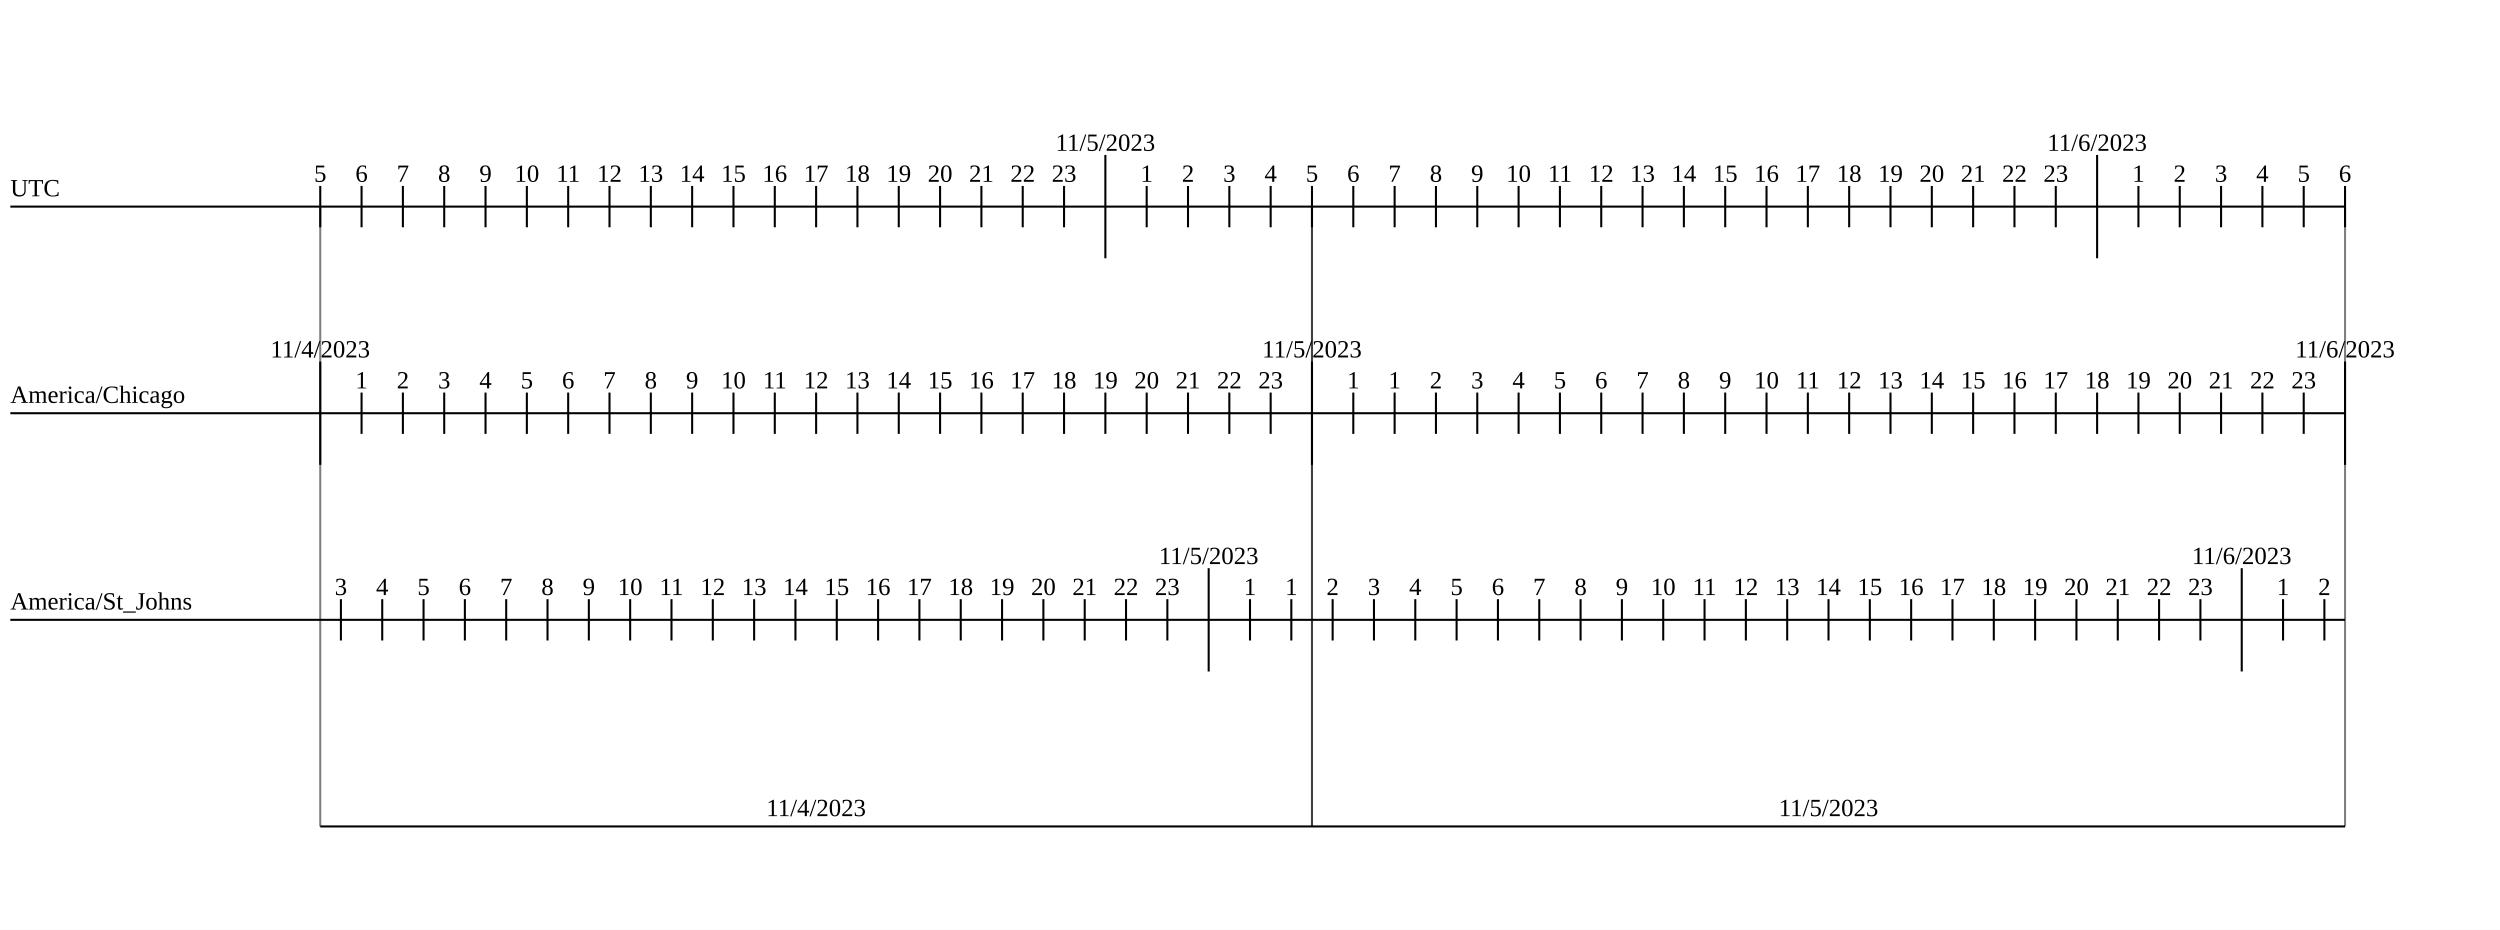
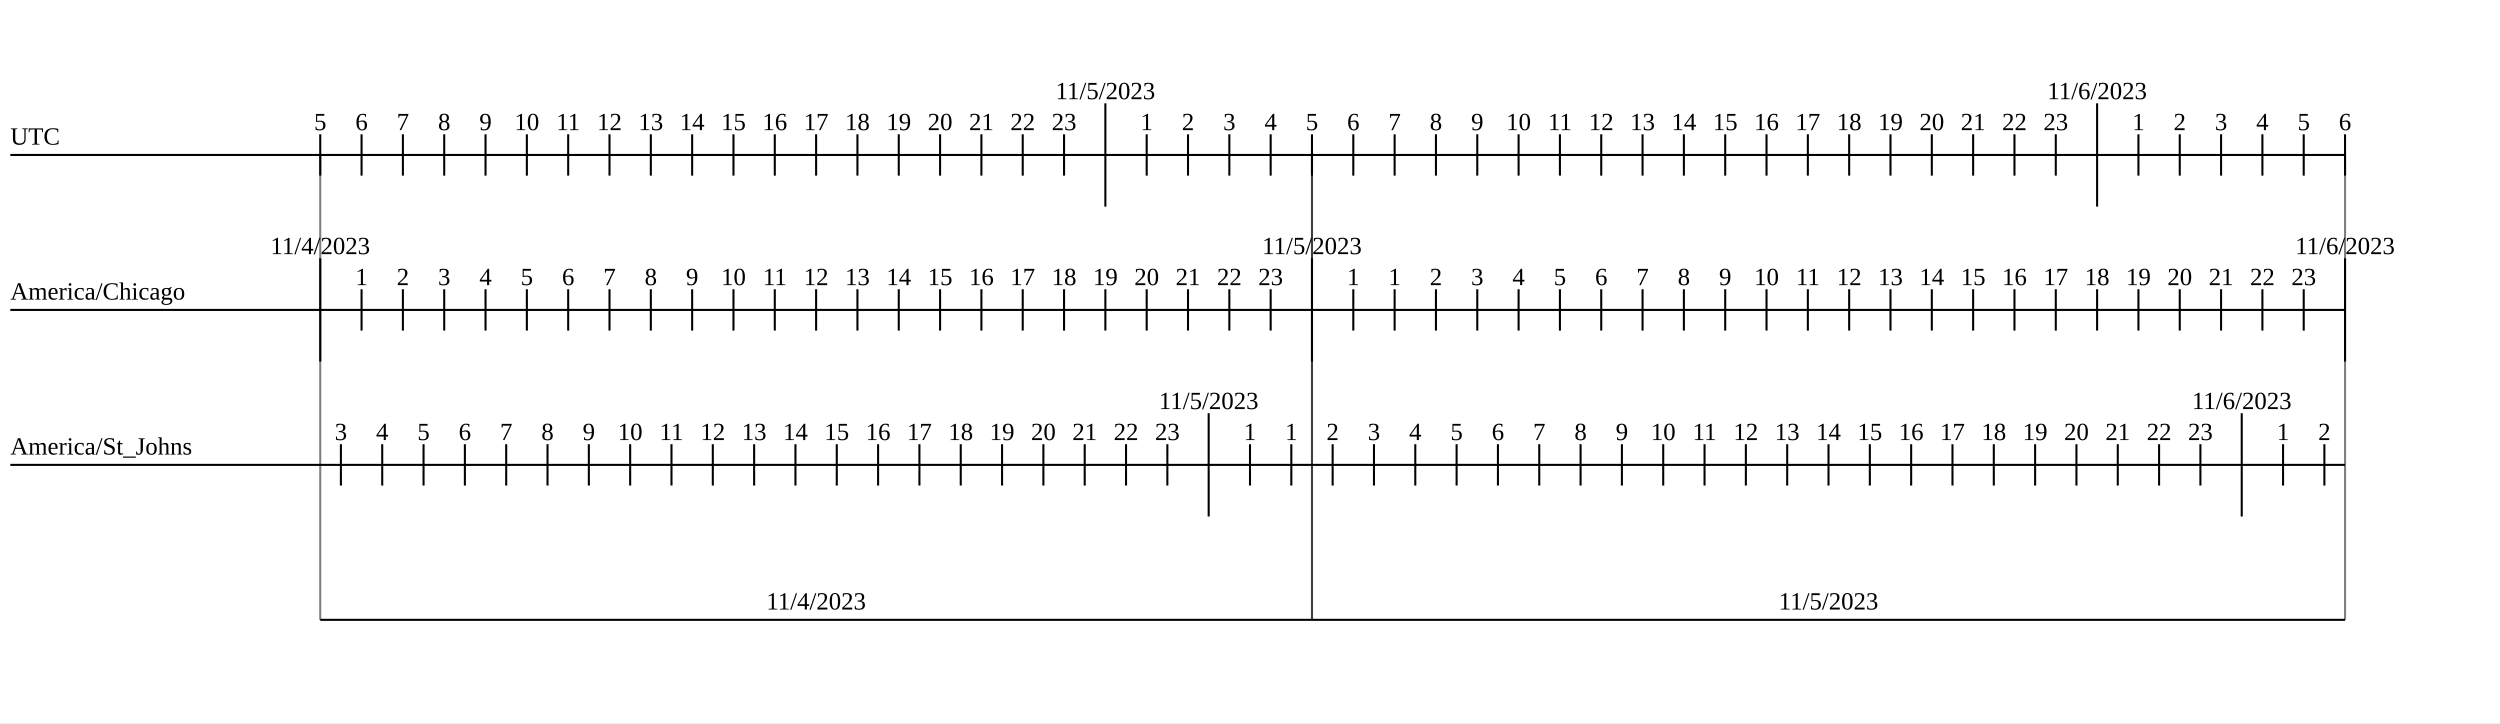
- <svg xmlns="http://www.w3.org/2000/svg" width="1210" height="450" viewBox="0 0 1210 450">
-   <rect x="0" y="0" width="1210" height="450" fill="white" />
-   <text x="5" y="95" fill="#000000">UTC</text>
-   <line x1="5" y1="100" x2="1135" y2="100" stroke="#000000" />
-   <line x1="155" y1="90" x2="155" y2="110" stroke="#000000" />
-   <text x="155" y="88" text-anchor="middle" fill="#000000">5</text>
-   <line x1="175" y1="90" x2="175" y2="110" stroke="#000000" />
-   <text x="175" y="88" text-anchor="middle" fill="#000000">6</text>
-   <line x1="195" y1="90" x2="195" y2="110" stroke="#000000" />
-   <text x="195" y="88" text-anchor="middle" fill="#000000">7</text>
-   <line x1="215" y1="90" x2="215" y2="110" stroke="#000000" />
-   <text x="215" y="88" text-anchor="middle" fill="#000000">8</text>
-   <line x1="235" y1="90" x2="235" y2="110" stroke="#000000" />
-   <text x="235" y="88" text-anchor="middle" fill="#000000">9</text>
-   <line x1="255" y1="90" x2="255" y2="110" stroke="#000000" />
-   <text x="255" y="88" text-anchor="middle" fill="#000000">10</text>
-   <line x1="275" y1="90" x2="275" y2="110" stroke="#000000" />
-   <text x="275" y="88" text-anchor="middle" fill="#000000">11</text>
-   <line x1="295" y1="90" x2="295" y2="110" stroke="#000000" />
-   <text x="295" y="88" text-anchor="middle" fill="#000000">12</text>
-   <line x1="315" y1="90" x2="315" y2="110" stroke="#000000" />
-   <text x="315" y="88" text-anchor="middle" fill="#000000">13</text>
-   <line x1="335" y1="90" x2="335" y2="110" stroke="#000000" />
-   <text x="335" y="88" text-anchor="middle" fill="#000000">14</text>
-   <line x1="355" y1="90" x2="355" y2="110" stroke="#000000" />
-   <text x="355" y="88" text-anchor="middle" fill="#000000">15</text>
-   <line x1="375" y1="90" x2="375" y2="110" stroke="#000000" />
-   <text x="375" y="88" text-anchor="middle" fill="#000000">16</text>
-   <line x1="395" y1="90" x2="395" y2="110" stroke="#000000" />
-   <text x="395" y="88" text-anchor="middle" fill="#000000">17</text>
-   <line x1="415" y1="90" x2="415" y2="110" stroke="#000000" />
-   <text x="415" y="88" text-anchor="middle" fill="#000000">18</text>
-   <line x1="435" y1="90" x2="435" y2="110" stroke="#000000" />
-   <text x="435" y="88" text-anchor="middle" fill="#000000">19</text>
-   <line x1="455" y1="90" x2="455" y2="110" stroke="#000000" />
-   <text x="455" y="88" text-anchor="middle" fill="#000000">20</text>
-   <line x1="475" y1="90" x2="475" y2="110" stroke="#000000" />
-   <text x="475" y="88" text-anchor="middle" fill="#000000">21</text>
-   <line x1="495" y1="90" x2="495" y2="110" stroke="#000000" />
-   <text x="495" y="88" text-anchor="middle" fill="#000000">22</text>
-   <line x1="515" y1="90" x2="515" y2="110" stroke="#000000" />
-   <text x="515" y="88" text-anchor="middle" fill="#000000">23</text>
-   <line x1="535" y1="75" x2="535" y2="125" stroke="#000000" />
-   <text x="535" y="73" text-anchor="middle" fill="#000000">11/5/2023</text>
-   <line x1="555" y1="90" x2="555" y2="110" stroke="#000000" />
-   <text x="555" y="88" text-anchor="middle" fill="#000000">1</text>
-   <line x1="575" y1="90" x2="575" y2="110" stroke="#000000" />
-   <text x="575" y="88" text-anchor="middle" fill="#000000">2</text>
-   <line x1="595" y1="90" x2="595" y2="110" stroke="#000000" />
-   <text x="595" y="88" text-anchor="middle" fill="#000000">3</text>
-   <line x1="615" y1="90" x2="615" y2="110" stroke="#000000" />
-   <text x="615" y="88" text-anchor="middle" fill="#000000">4</text>
-   <line x1="635" y1="90" x2="635" y2="110" stroke="#000000" />
-   <text x="635" y="88" text-anchor="middle" fill="#000000">5</text>
-   <line x1="655" y1="90" x2="655" y2="110" stroke="#000000" />
-   <text x="655" y="88" text-anchor="middle" fill="#000000">6</text>
-   <line x1="675" y1="90" x2="675" y2="110" stroke="#000000" />
-   <text x="675" y="88" text-anchor="middle" fill="#000000">7</text>
-   <line x1="695" y1="90" x2="695" y2="110" stroke="#000000" />
-   <text x="695" y="88" text-anchor="middle" fill="#000000">8</text>
-   <line x1="715" y1="90" x2="715" y2="110" stroke="#000000" />
-   <text x="715" y="88" text-anchor="middle" fill="#000000">9</text>
-   <line x1="735" y1="90" x2="735" y2="110" stroke="#000000" />
-   <text x="735" y="88" text-anchor="middle" fill="#000000">10</text>
-   <line x1="755" y1="90" x2="755" y2="110" stroke="#000000" />
-   <text x="755" y="88" text-anchor="middle" fill="#000000">11</text>
-   <line x1="775" y1="90" x2="775" y2="110" stroke="#000000" />
-   <text x="775" y="88" text-anchor="middle" fill="#000000">12</text>
-   <line x1="795" y1="90" x2="795" y2="110" stroke="#000000" />
-   <text x="795" y="88" text-anchor="middle" fill="#000000">13</text>
-   <line x1="815" y1="90" x2="815" y2="110" stroke="#000000" />
-   <text x="815" y="88" text-anchor="middle" fill="#000000">14</text>
-   <line x1="835" y1="90" x2="835" y2="110" stroke="#000000" />
-   <text x="835" y="88" text-anchor="middle" fill="#000000">15</text>
-   <line x1="855" y1="90" x2="855" y2="110" stroke="#000000" />
-   <text x="855" y="88" text-anchor="middle" fill="#000000">16</text>
-   <line x1="875" y1="90" x2="875" y2="110" stroke="#000000" />
-   <text x="875" y="88" text-anchor="middle" fill="#000000">17</text>
-   <line x1="895" y1="90" x2="895" y2="110" stroke="#000000" />
-   <text x="895" y="88" text-anchor="middle" fill="#000000">18</text>
-   <line x1="915" y1="90" x2="915" y2="110" stroke="#000000" />
-   <text x="915" y="88" text-anchor="middle" fill="#000000">19</text>
-   <line x1="935" y1="90" x2="935" y2="110" stroke="#000000" />
-   <text x="935" y="88" text-anchor="middle" fill="#000000">20</text>
-   <line x1="955" y1="90" x2="955" y2="110" stroke="#000000" />
-   <text x="955" y="88" text-anchor="middle" fill="#000000">21</text>
-   <line x1="975" y1="90" x2="975" y2="110" stroke="#000000" />
-   <text x="975" y="88" text-anchor="middle" fill="#000000">22</text>
-   <line x1="995" y1="90" x2="995" y2="110" stroke="#000000" />
-   <text x="995" y="88" text-anchor="middle" fill="#000000">23</text>
-   <line x1="1015" y1="75" x2="1015" y2="125" stroke="#000000" />
-   <text x="1015" y="73" text-anchor="middle" fill="#000000">11/6/2023</text>
-   <line x1="1035" y1="90" x2="1035" y2="110" stroke="#000000" />
-   <text x="1035" y="88" text-anchor="middle" fill="#000000">1</text>
-   <line x1="1055" y1="90" x2="1055" y2="110" stroke="#000000" />
-   <text x="1055" y="88" text-anchor="middle" fill="#000000">2</text>
-   <line x1="1075" y1="90" x2="1075" y2="110" stroke="#000000" />
-   <text x="1075" y="88" text-anchor="middle" fill="#000000">3</text>
-   <line x1="1095" y1="90" x2="1095" y2="110" stroke="#000000" />
-   <text x="1095" y="88" text-anchor="middle" fill="#000000">4</text>
-   <line x1="1115" y1="90" x2="1115" y2="110" stroke="#000000" />
-   <text x="1115" y="88" text-anchor="middle" fill="#000000">5</text>
-   <line x1="1135" y1="90" x2="1135" y2="110" stroke="#000000" />
-   <text x="1135" y="88" text-anchor="middle" fill="#000000">6</text>
-   <text x="5" y="195" fill="#000000">America/Chicago</text>
-   <line x1="5" y1="200" x2="1135" y2="200" stroke="#000000" />
-   <line x1="155" y1="175" x2="155" y2="225" stroke="#000000" />
-   <text x="155" y="173" text-anchor="middle" fill="#000000">11/4/2023</text>
-   <line x1="175" y1="190" x2="175" y2="210" stroke="#000000" />
-   <text x="175" y="188" text-anchor="middle" fill="#000000">1</text>
-   <line x1="195" y1="190" x2="195" y2="210" stroke="#000000" />
-   <text x="195" y="188" text-anchor="middle" fill="#000000">2</text>
-   <line x1="215" y1="190" x2="215" y2="210" stroke="#000000" />
-   <text x="215" y="188" text-anchor="middle" fill="#000000">3</text>
-   <line x1="235" y1="190" x2="235" y2="210" stroke="#000000" />
-   <text x="235" y="188" text-anchor="middle" fill="#000000">4</text>
-   <line x1="255" y1="190" x2="255" y2="210" stroke="#000000" />
-   <text x="255" y="188" text-anchor="middle" fill="#000000">5</text>
-   <line x1="275" y1="190" x2="275" y2="210" stroke="#000000" />
-   <text x="275" y="188" text-anchor="middle" fill="#000000">6</text>
-   <line x1="295" y1="190" x2="295" y2="210" stroke="#000000" />
-   <text x="295" y="188" text-anchor="middle" fill="#000000">7</text>
-   <line x1="315" y1="190" x2="315" y2="210" stroke="#000000" />
-   <text x="315" y="188" text-anchor="middle" fill="#000000">8</text>
-   <line x1="335" y1="190" x2="335" y2="210" stroke="#000000" />
-   <text x="335" y="188" text-anchor="middle" fill="#000000">9</text>
-   <line x1="355" y1="190" x2="355" y2="210" stroke="#000000" />
-   <text x="355" y="188" text-anchor="middle" fill="#000000">10</text>
-   <line x1="375" y1="190" x2="375" y2="210" stroke="#000000" />
-   <text x="375" y="188" text-anchor="middle" fill="#000000">11</text>
-   <line x1="395" y1="190" x2="395" y2="210" stroke="#000000" />
-   <text x="395" y="188" text-anchor="middle" fill="#000000">12</text>
-   <line x1="415" y1="190" x2="415" y2="210" stroke="#000000" />
-   <text x="415" y="188" text-anchor="middle" fill="#000000">13</text>
-   <line x1="435" y1="190" x2="435" y2="210" stroke="#000000" />
-   <text x="435" y="188" text-anchor="middle" fill="#000000">14</text>
-   <line x1="455" y1="190" x2="455" y2="210" stroke="#000000" />
-   <text x="455" y="188" text-anchor="middle" fill="#000000">15</text>
-   <line x1="475" y1="190" x2="475" y2="210" stroke="#000000" />
-   <text x="475" y="188" text-anchor="middle" fill="#000000">16</text>
-   <line x1="495" y1="190" x2="495" y2="210" stroke="#000000" />
-   <text x="495" y="188" text-anchor="middle" fill="#000000">17</text>
-   <line x1="515" y1="190" x2="515" y2="210" stroke="#000000" />
-   <text x="515" y="188" text-anchor="middle" fill="#000000">18</text>
-   <line x1="535" y1="190" x2="535" y2="210" stroke="#000000" />
-   <text x="535" y="188" text-anchor="middle" fill="#000000">19</text>
-   <line x1="555" y1="190" x2="555" y2="210" stroke="#000000" />
-   <text x="555" y="188" text-anchor="middle" fill="#000000">20</text>
-   <line x1="575" y1="190" x2="575" y2="210" stroke="#000000" />
-   <text x="575" y="188" text-anchor="middle" fill="#000000">21</text>
-   <line x1="595" y1="190" x2="595" y2="210" stroke="#000000" />
-   <text x="595" y="188" text-anchor="middle" fill="#000000">22</text>
-   <line x1="615" y1="190" x2="615" y2="210" stroke="#000000" />
-   <text x="615" y="188" text-anchor="middle" fill="#000000">23</text>
-   <line x1="635" y1="175" x2="635" y2="225" stroke="#000000" />
-   <text x="635" y="173" text-anchor="middle" fill="#000000">11/5/2023</text>
-   <line x1="655" y1="190" x2="655" y2="210" stroke="#000000" />
-   <text x="655" y="188" text-anchor="middle" fill="#000000">1</text>
-   <line x1="675" y1="190" x2="675" y2="210" stroke="#000000" />
-   <text x="675" y="188" text-anchor="middle" fill="#000000">1</text>
-   <line x1="695" y1="190" x2="695" y2="210" stroke="#000000" />
-   <text x="695" y="188" text-anchor="middle" fill="#000000">2</text>
-   <line x1="715" y1="190" x2="715" y2="210" stroke="#000000" />
-   <text x="715" y="188" text-anchor="middle" fill="#000000">3</text>
-   <line x1="735" y1="190" x2="735" y2="210" stroke="#000000" />
-   <text x="735" y="188" text-anchor="middle" fill="#000000">4</text>
-   <line x1="755" y1="190" x2="755" y2="210" stroke="#000000" />
-   <text x="755" y="188" text-anchor="middle" fill="#000000">5</text>
-   <line x1="775" y1="190" x2="775" y2="210" stroke="#000000" />
-   <text x="775" y="188" text-anchor="middle" fill="#000000">6</text>
-   <line x1="795" y1="190" x2="795" y2="210" stroke="#000000" />
-   <text x="795" y="188" text-anchor="middle" fill="#000000">7</text>
-   <line x1="815" y1="190" x2="815" y2="210" stroke="#000000" />
-   <text x="815" y="188" text-anchor="middle" fill="#000000">8</text>
-   <line x1="835" y1="190" x2="835" y2="210" stroke="#000000" />
-   <text x="835" y="188" text-anchor="middle" fill="#000000">9</text>
-   <line x1="855" y1="190" x2="855" y2="210" stroke="#000000" />
-   <text x="855" y="188" text-anchor="middle" fill="#000000">10</text>
-   <line x1="875" y1="190" x2="875" y2="210" stroke="#000000" />
-   <text x="875" y="188" text-anchor="middle" fill="#000000">11</text>
-   <line x1="895" y1="190" x2="895" y2="210" stroke="#000000" />
-   <text x="895" y="188" text-anchor="middle" fill="#000000">12</text>
-   <line x1="915" y1="190" x2="915" y2="210" stroke="#000000" />
-   <text x="915" y="188" text-anchor="middle" fill="#000000">13</text>
-   <line x1="935" y1="190" x2="935" y2="210" stroke="#000000" />
-   <text x="935" y="188" text-anchor="middle" fill="#000000">14</text>
-   <line x1="955" y1="190" x2="955" y2="210" stroke="#000000" />
-   <text x="955" y="188" text-anchor="middle" fill="#000000">15</text>
-   <line x1="975" y1="190" x2="975" y2="210" stroke="#000000" />
-   <text x="975" y="188" text-anchor="middle" fill="#000000">16</text>
-   <line x1="995" y1="190" x2="995" y2="210" stroke="#000000" />
-   <text x="995" y="188" text-anchor="middle" fill="#000000">17</text>
-   <line x1="1015" y1="190" x2="1015" y2="210" stroke="#000000" />
-   <text x="1015" y="188" text-anchor="middle" fill="#000000">18</text>
-   <line x1="1035" y1="190" x2="1035" y2="210" stroke="#000000" />
-   <text x="1035" y="188" text-anchor="middle" fill="#000000">19</text>
-   <line x1="1055" y1="190" x2="1055" y2="210" stroke="#000000" />
-   <text x="1055" y="188" text-anchor="middle" fill="#000000">20</text>
-   <line x1="1075" y1="190" x2="1075" y2="210" stroke="#000000" />
-   <text x="1075" y="188" text-anchor="middle" fill="#000000">21</text>
-   <line x1="1095" y1="190" x2="1095" y2="210" stroke="#000000" />
-   <text x="1095" y="188" text-anchor="middle" fill="#000000">22</text>
-   <line x1="1115" y1="190" x2="1115" y2="210" stroke="#000000" />
-   <text x="1115" y="188" text-anchor="middle" fill="#000000">23</text>
-   <line x1="1135" y1="175" x2="1135" y2="225" stroke="#000000" />
-   <text x="1135" y="173" text-anchor="middle" fill="#000000">11/6/2023</text>
-   <text x="5" y="295" fill="#000000">America/St_Johns</text>
-   <line x1="5" y1="300" x2="1135" y2="300" stroke="#000000" />
-   <line x1="165" y1="290" x2="165" y2="310" stroke="#000000" />
-   <text x="165" y="288" text-anchor="middle" fill="#000000">3</text>
-   <line x1="185" y1="290" x2="185" y2="310" stroke="#000000" />
-   <text x="185" y="288" text-anchor="middle" fill="#000000">4</text>
-   <line x1="205" y1="290" x2="205" y2="310" stroke="#000000" />
-   <text x="205" y="288" text-anchor="middle" fill="#000000">5</text>
-   <line x1="225" y1="290" x2="225" y2="310" stroke="#000000" />
-   <text x="225" y="288" text-anchor="middle" fill="#000000">6</text>
-   <line x1="245" y1="290" x2="245" y2="310" stroke="#000000" />
-   <text x="245" y="288" text-anchor="middle" fill="#000000">7</text>
-   <line x1="265" y1="290" x2="265" y2="310" stroke="#000000" />
-   <text x="265" y="288" text-anchor="middle" fill="#000000">8</text>
-   <line x1="285" y1="290" x2="285" y2="310" stroke="#000000" />
-   <text x="285" y="288" text-anchor="middle" fill="#000000">9</text>
-   <line x1="305" y1="290" x2="305" y2="310" stroke="#000000" />
-   <text x="305" y="288" text-anchor="middle" fill="#000000">10</text>
-   <line x1="325" y1="290" x2="325" y2="310" stroke="#000000" />
-   <text x="325" y="288" text-anchor="middle" fill="#000000">11</text>
-   <line x1="345" y1="290" x2="345" y2="310" stroke="#000000" />
-   <text x="345" y="288" text-anchor="middle" fill="#000000">12</text>
-   <line x1="365" y1="290" x2="365" y2="310" stroke="#000000" />
-   <text x="365" y="288" text-anchor="middle" fill="#000000">13</text>
-   <line x1="385" y1="290" x2="385" y2="310" stroke="#000000" />
-   <text x="385" y="288" text-anchor="middle" fill="#000000">14</text>
-   <line x1="405" y1="290" x2="405" y2="310" stroke="#000000" />
-   <text x="405" y="288" text-anchor="middle" fill="#000000">15</text>
-   <line x1="425" y1="290" x2="425" y2="310" stroke="#000000" />
-   <text x="425" y="288" text-anchor="middle" fill="#000000">16</text>
-   <line x1="445" y1="290" x2="445" y2="310" stroke="#000000" />
-   <text x="445" y="288" text-anchor="middle" fill="#000000">17</text>
-   <line x1="465" y1="290" x2="465" y2="310" stroke="#000000" />
-   <text x="465" y="288" text-anchor="middle" fill="#000000">18</text>
-   <line x1="485" y1="290" x2="485" y2="310" stroke="#000000" />
-   <text x="485" y="288" text-anchor="middle" fill="#000000">19</text>
-   <line x1="505" y1="290" x2="505" y2="310" stroke="#000000" />
-   <text x="505" y="288" text-anchor="middle" fill="#000000">20</text>
-   <line x1="525" y1="290" x2="525" y2="310" stroke="#000000" />
-   <text x="525" y="288" text-anchor="middle" fill="#000000">21</text>
-   <line x1="545" y1="290" x2="545" y2="310" stroke="#000000" />
-   <text x="545" y="288" text-anchor="middle" fill="#000000">22</text>
-   <line x1="565" y1="290" x2="565" y2="310" stroke="#000000" />
-   <text x="565" y="288" text-anchor="middle" fill="#000000">23</text>
-   <line x1="585" y1="275" x2="585" y2="325" stroke="#000000" />
-   <text x="585" y="273" text-anchor="middle" fill="#000000">11/5/2023</text>
-   <line x1="605" y1="290" x2="605" y2="310" stroke="#000000" />
-   <text x="605" y="288" text-anchor="middle" fill="#000000">1</text>
-   <line x1="625" y1="290" x2="625" y2="310" stroke="#000000" />
-   <text x="625" y="288" text-anchor="middle" fill="#000000">1</text>
-   <line x1="645" y1="290" x2="645" y2="310" stroke="#000000" />
-   <text x="645" y="288" text-anchor="middle" fill="#000000">2</text>
-   <line x1="665" y1="290" x2="665" y2="310" stroke="#000000" />
-   <text x="665" y="288" text-anchor="middle" fill="#000000">3</text>
-   <line x1="685" y1="290" x2="685" y2="310" stroke="#000000" />
-   <text x="685" y="288" text-anchor="middle" fill="#000000">4</text>
-   <line x1="705" y1="290" x2="705" y2="310" stroke="#000000" />
-   <text x="705" y="288" text-anchor="middle" fill="#000000">5</text>
-   <line x1="725" y1="290" x2="725" y2="310" stroke="#000000" />
-   <text x="725" y="288" text-anchor="middle" fill="#000000">6</text>
-   <line x1="745" y1="290" x2="745" y2="310" stroke="#000000" />
-   <text x="745" y="288" text-anchor="middle" fill="#000000">7</text>
-   <line x1="765" y1="290" x2="765" y2="310" stroke="#000000" />
-   <text x="765" y="288" text-anchor="middle" fill="#000000">8</text>
-   <line x1="785" y1="290" x2="785" y2="310" stroke="#000000" />
-   <text x="785" y="288" text-anchor="middle" fill="#000000">9</text>
-   <line x1="805" y1="290" x2="805" y2="310" stroke="#000000" />
-   <text x="805" y="288" text-anchor="middle" fill="#000000">10</text>
-   <line x1="825" y1="290" x2="825" y2="310" stroke="#000000" />
-   <text x="825" y="288" text-anchor="middle" fill="#000000">11</text>
-   <line x1="845" y1="290" x2="845" y2="310" stroke="#000000" />
-   <text x="845" y="288" text-anchor="middle" fill="#000000">12</text>
-   <line x1="865" y1="290" x2="865" y2="310" stroke="#000000" />
-   <text x="865" y="288" text-anchor="middle" fill="#000000">13</text>
-   <line x1="885" y1="290" x2="885" y2="310" stroke="#000000" />
-   <text x="885" y="288" text-anchor="middle" fill="#000000">14</text>
-   <line x1="905" y1="290" x2="905" y2="310" stroke="#000000" />
-   <text x="905" y="288" text-anchor="middle" fill="#000000">15</text>
-   <line x1="925" y1="290" x2="925" y2="310" stroke="#000000" />
-   <text x="925" y="288" text-anchor="middle" fill="#000000">16</text>
-   <line x1="945" y1="290" x2="945" y2="310" stroke="#000000" />
-   <text x="945" y="288" text-anchor="middle" fill="#000000">17</text>
-   <line x1="965" y1="290" x2="965" y2="310" stroke="#000000" />
-   <text x="965" y="288" text-anchor="middle" fill="#000000">18</text>
-   <line x1="985" y1="290" x2="985" y2="310" stroke="#000000" />
-   <text x="985" y="288" text-anchor="middle" fill="#000000">19</text>
-   <line x1="1005" y1="290" x2="1005" y2="310" stroke="#000000" />
-   <text x="1005" y="288" text-anchor="middle" fill="#000000">20</text>
-   <line x1="1025" y1="290" x2="1025" y2="310" stroke="#000000" />
-   <text x="1025" y="288" text-anchor="middle" fill="#000000">21</text>
-   <line x1="1045" y1="290" x2="1045" y2="310" stroke="#000000" />
-   <text x="1045" y="288" text-anchor="middle" fill="#000000">22</text>
-   <line x1="1065" y1="290" x2="1065" y2="310" stroke="#000000" />
-   <text x="1065" y="288" text-anchor="middle" fill="#000000">23</text>
-   <line x1="1085" y1="275" x2="1085" y2="325" stroke="#000000" />
-   <text x="1085" y="273" text-anchor="middle" fill="#000000">11/6/2023</text>
-   <line x1="1105" y1="290" x2="1105" y2="310" stroke="#000000" />
-   <text x="1105" y="288" text-anchor="middle" fill="#000000">1</text>
-   <line x1="1125" y1="290" x2="1125" y2="310" stroke="#000000" />
-   <text x="1125" y="288" text-anchor="middle" fill="#000000">2</text>
-   <line x1="155" y1="100" x2="155" y2="400" stroke="#000000" opacity="0.5" />
-   <line x1="635" y1="100" x2="635" y2="400" stroke="#000000" opacity="0.5" />
-   <line x1="155" y1="400" x2="635" y2="400" stroke="#000000" />
-   <text x="395" y="395" text-anchor="middle" fill="#000000">11/4/2023</text>
-   <line x1="635" y1="100" x2="635" y2="400" stroke="#000000" opacity="0.5" />
-   <line x1="1135" y1="100" x2="1135" y2="400" stroke="#000000" opacity="0.5" />
-   <line x1="635" y1="400" x2="1135" y2="400" stroke="#000000" />
-   <text x="885" y="395" text-anchor="middle" fill="#000000">11/5/2023</text>
+ <svg xmlns="http://www.w3.org/2000/svg" width="1210" height="350" viewBox="0 0 1210 350">
+   <rect x="0" y="0" width="1210" height="350" fill="white" />
+   <text x="5" y="70" fill="#000000">UTC</text>
+   <line x1="5" y1="75" x2="1135" y2="75" stroke="#000000" />
+   <line x1="155" y1="65" x2="155" y2="85" stroke="#000000" />
+   <text x="155" y="63" text-anchor="middle" fill="#000000">5</text>
+   <line x1="175" y1="65" x2="175" y2="85" stroke="#000000" />
+   <text x="175" y="63" text-anchor="middle" fill="#000000">6</text>
+   <line x1="195" y1="65" x2="195" y2="85" stroke="#000000" />
+   <text x="195" y="63" text-anchor="middle" fill="#000000">7</text>
+   <line x1="215" y1="65" x2="215" y2="85" stroke="#000000" />
+   <text x="215" y="63" text-anchor="middle" fill="#000000">8</text>
+   <line x1="235" y1="65" x2="235" y2="85" stroke="#000000" />
+   <text x="235" y="63" text-anchor="middle" fill="#000000">9</text>
+   <line x1="255" y1="65" x2="255" y2="85" stroke="#000000" />
+   <text x="255" y="63" text-anchor="middle" fill="#000000">10</text>
+   <line x1="275" y1="65" x2="275" y2="85" stroke="#000000" />
+   <text x="275" y="63" text-anchor="middle" fill="#000000">11</text>
+   <line x1="295" y1="65" x2="295" y2="85" stroke="#000000" />
+   <text x="295" y="63" text-anchor="middle" fill="#000000">12</text>
+   <line x1="315" y1="65" x2="315" y2="85" stroke="#000000" />
+   <text x="315" y="63" text-anchor="middle" fill="#000000">13</text>
+   <line x1="335" y1="65" x2="335" y2="85" stroke="#000000" />
+   <text x="335" y="63" text-anchor="middle" fill="#000000">14</text>
+   <line x1="355" y1="65" x2="355" y2="85" stroke="#000000" />
+   <text x="355" y="63" text-anchor="middle" fill="#000000">15</text>
+   <line x1="375" y1="65" x2="375" y2="85" stroke="#000000" />
+   <text x="375" y="63" text-anchor="middle" fill="#000000">16</text>
+   <line x1="395" y1="65" x2="395" y2="85" stroke="#000000" />
+   <text x="395" y="63" text-anchor="middle" fill="#000000">17</text>
+   <line x1="415" y1="65" x2="415" y2="85" stroke="#000000" />
+   <text x="415" y="63" text-anchor="middle" fill="#000000">18</text>
+   <line x1="435" y1="65" x2="435" y2="85" stroke="#000000" />
+   <text x="435" y="63" text-anchor="middle" fill="#000000">19</text>
+   <line x1="455" y1="65" x2="455" y2="85" stroke="#000000" />
+   <text x="455" y="63" text-anchor="middle" fill="#000000">20</text>
+   <line x1="475" y1="65" x2="475" y2="85" stroke="#000000" />
+   <text x="475" y="63" text-anchor="middle" fill="#000000">21</text>
+   <line x1="495" y1="65" x2="495" y2="85" stroke="#000000" />
+   <text x="495" y="63" text-anchor="middle" fill="#000000">22</text>
+   <line x1="515" y1="65" x2="515" y2="85" stroke="#000000" />
+   <text x="515" y="63" text-anchor="middle" fill="#000000">23</text>
+   <line x1="535" y1="50" x2="535" y2="100" stroke="#000000" />
+   <text x="535" y="48" text-anchor="middle" fill="#000000">11/5/2023</text>
+   <line x1="555" y1="65" x2="555" y2="85" stroke="#000000" />
+   <text x="555" y="63" text-anchor="middle" fill="#000000">1</text>
+   <line x1="575" y1="65" x2="575" y2="85" stroke="#000000" />
+   <text x="575" y="63" text-anchor="middle" fill="#000000">2</text>
+   <line x1="595" y1="65" x2="595" y2="85" stroke="#000000" />
+   <text x="595" y="63" text-anchor="middle" fill="#000000">3</text>
+   <line x1="615" y1="65" x2="615" y2="85" stroke="#000000" />
+   <text x="615" y="63" text-anchor="middle" fill="#000000">4</text>
+   <line x1="635" y1="65" x2="635" y2="85" stroke="#000000" />
+   <text x="635" y="63" text-anchor="middle" fill="#000000">5</text>
+   <line x1="655" y1="65" x2="655" y2="85" stroke="#000000" />
+   <text x="655" y="63" text-anchor="middle" fill="#000000">6</text>
+   <line x1="675" y1="65" x2="675" y2="85" stroke="#000000" />
+   <text x="675" y="63" text-anchor="middle" fill="#000000">7</text>
+   <line x1="695" y1="65" x2="695" y2="85" stroke="#000000" />
+   <text x="695" y="63" text-anchor="middle" fill="#000000">8</text>
+   <line x1="715" y1="65" x2="715" y2="85" stroke="#000000" />
+   <text x="715" y="63" text-anchor="middle" fill="#000000">9</text>
+   <line x1="735" y1="65" x2="735" y2="85" stroke="#000000" />
+   <text x="735" y="63" text-anchor="middle" fill="#000000">10</text>
+   <line x1="755" y1="65" x2="755" y2="85" stroke="#000000" />
+   <text x="755" y="63" text-anchor="middle" fill="#000000">11</text>
+   <line x1="775" y1="65" x2="775" y2="85" stroke="#000000" />
+   <text x="775" y="63" text-anchor="middle" fill="#000000">12</text>
+   <line x1="795" y1="65" x2="795" y2="85" stroke="#000000" />
+   <text x="795" y="63" text-anchor="middle" fill="#000000">13</text>
+   <line x1="815" y1="65" x2="815" y2="85" stroke="#000000" />
+   <text x="815" y="63" text-anchor="middle" fill="#000000">14</text>
+   <line x1="835" y1="65" x2="835" y2="85" stroke="#000000" />
+   <text x="835" y="63" text-anchor="middle" fill="#000000">15</text>
+   <line x1="855" y1="65" x2="855" y2="85" stroke="#000000" />
+   <text x="855" y="63" text-anchor="middle" fill="#000000">16</text>
+   <line x1="875" y1="65" x2="875" y2="85" stroke="#000000" />
+   <text x="875" y="63" text-anchor="middle" fill="#000000">17</text>
+   <line x1="895" y1="65" x2="895" y2="85" stroke="#000000" />
+   <text x="895" y="63" text-anchor="middle" fill="#000000">18</text>
+   <line x1="915" y1="65" x2="915" y2="85" stroke="#000000" />
+   <text x="915" y="63" text-anchor="middle" fill="#000000">19</text>
+   <line x1="935" y1="65" x2="935" y2="85" stroke="#000000" />
+   <text x="935" y="63" text-anchor="middle" fill="#000000">20</text>
+   <line x1="955" y1="65" x2="955" y2="85" stroke="#000000" />
+   <text x="955" y="63" text-anchor="middle" fill="#000000">21</text>
+   <line x1="975" y1="65" x2="975" y2="85" stroke="#000000" />
+   <text x="975" y="63" text-anchor="middle" fill="#000000">22</text>
+   <line x1="995" y1="65" x2="995" y2="85" stroke="#000000" />
+   <text x="995" y="63" text-anchor="middle" fill="#000000">23</text>
+   <line x1="1015" y1="50" x2="1015" y2="100" stroke="#000000" />
+   <text x="1015" y="48" text-anchor="middle" fill="#000000">11/6/2023</text>
+   <line x1="1035" y1="65" x2="1035" y2="85" stroke="#000000" />
+   <text x="1035" y="63" text-anchor="middle" fill="#000000">1</text>
+   <line x1="1055" y1="65" x2="1055" y2="85" stroke="#000000" />
+   <text x="1055" y="63" text-anchor="middle" fill="#000000">2</text>
+   <line x1="1075" y1="65" x2="1075" y2="85" stroke="#000000" />
+   <text x="1075" y="63" text-anchor="middle" fill="#000000">3</text>
+   <line x1="1095" y1="65" x2="1095" y2="85" stroke="#000000" />
+   <text x="1095" y="63" text-anchor="middle" fill="#000000">4</text>
+   <line x1="1115" y1="65" x2="1115" y2="85" stroke="#000000" />
+   <text x="1115" y="63" text-anchor="middle" fill="#000000">5</text>
+   <line x1="1135" y1="65" x2="1135" y2="85" stroke="#000000" />
+   <text x="1135" y="63" text-anchor="middle" fill="#000000">6</text>
+   <text x="5" y="145" fill="#000000">America/Chicago</text>
+   <line x1="5" y1="150" x2="1135" y2="150" stroke="#000000" />
+   <line x1="155" y1="125" x2="155" y2="175" stroke="#000000" />
+   <text x="155" y="123" text-anchor="middle" fill="#000000">11/4/2023</text>
+   <line x1="175" y1="140" x2="175" y2="160" stroke="#000000" />
+   <text x="175" y="138" text-anchor="middle" fill="#000000">1</text>
+   <line x1="195" y1="140" x2="195" y2="160" stroke="#000000" />
+   <text x="195" y="138" text-anchor="middle" fill="#000000">2</text>
+   <line x1="215" y1="140" x2="215" y2="160" stroke="#000000" />
+   <text x="215" y="138" text-anchor="middle" fill="#000000">3</text>
+   <line x1="235" y1="140" x2="235" y2="160" stroke="#000000" />
+   <text x="235" y="138" text-anchor="middle" fill="#000000">4</text>
+   <line x1="255" y1="140" x2="255" y2="160" stroke="#000000" />
+   <text x="255" y="138" text-anchor="middle" fill="#000000">5</text>
+   <line x1="275" y1="140" x2="275" y2="160" stroke="#000000" />
+   <text x="275" y="138" text-anchor="middle" fill="#000000">6</text>
+   <line x1="295" y1="140" x2="295" y2="160" stroke="#000000" />
+   <text x="295" y="138" text-anchor="middle" fill="#000000">7</text>
+   <line x1="315" y1="140" x2="315" y2="160" stroke="#000000" />
+   <text x="315" y="138" text-anchor="middle" fill="#000000">8</text>
+   <line x1="335" y1="140" x2="335" y2="160" stroke="#000000" />
+   <text x="335" y="138" text-anchor="middle" fill="#000000">9</text>
+   <line x1="355" y1="140" x2="355" y2="160" stroke="#000000" />
+   <text x="355" y="138" text-anchor="middle" fill="#000000">10</text>
+   <line x1="375" y1="140" x2="375" y2="160" stroke="#000000" />
+   <text x="375" y="138" text-anchor="middle" fill="#000000">11</text>
+   <line x1="395" y1="140" x2="395" y2="160" stroke="#000000" />
+   <text x="395" y="138" text-anchor="middle" fill="#000000">12</text>
+   <line x1="415" y1="140" x2="415" y2="160" stroke="#000000" />
+   <text x="415" y="138" text-anchor="middle" fill="#000000">13</text>
+   <line x1="435" y1="140" x2="435" y2="160" stroke="#000000" />
+   <text x="435" y="138" text-anchor="middle" fill="#000000">14</text>
+   <line x1="455" y1="140" x2="455" y2="160" stroke="#000000" />
+   <text x="455" y="138" text-anchor="middle" fill="#000000">15</text>
+   <line x1="475" y1="140" x2="475" y2="160" stroke="#000000" />
+   <text x="475" y="138" text-anchor="middle" fill="#000000">16</text>
+   <line x1="495" y1="140" x2="495" y2="160" stroke="#000000" />
+   <text x="495" y="138" text-anchor="middle" fill="#000000">17</text>
+   <line x1="515" y1="140" x2="515" y2="160" stroke="#000000" />
+   <text x="515" y="138" text-anchor="middle" fill="#000000">18</text>
+   <line x1="535" y1="140" x2="535" y2="160" stroke="#000000" />
+   <text x="535" y="138" text-anchor="middle" fill="#000000">19</text>
+   <line x1="555" y1="140" x2="555" y2="160" stroke="#000000" />
+   <text x="555" y="138" text-anchor="middle" fill="#000000">20</text>
+   <line x1="575" y1="140" x2="575" y2="160" stroke="#000000" />
+   <text x="575" y="138" text-anchor="middle" fill="#000000">21</text>
+   <line x1="595" y1="140" x2="595" y2="160" stroke="#000000" />
+   <text x="595" y="138" text-anchor="middle" fill="#000000">22</text>
+   <line x1="615" y1="140" x2="615" y2="160" stroke="#000000" />
+   <text x="615" y="138" text-anchor="middle" fill="#000000">23</text>
+   <line x1="635" y1="125" x2="635" y2="175" stroke="#000000" />
+   <text x="635" y="123" text-anchor="middle" fill="#000000">11/5/2023</text>
+   <line x1="655" y1="140" x2="655" y2="160" stroke="#000000" />
+   <text x="655" y="138" text-anchor="middle" fill="#000000">1</text>
+   <line x1="675" y1="140" x2="675" y2="160" stroke="#000000" />
+   <text x="675" y="138" text-anchor="middle" fill="#000000">1</text>
+   <line x1="695" y1="140" x2="695" y2="160" stroke="#000000" />
+   <text x="695" y="138" text-anchor="middle" fill="#000000">2</text>
+   <line x1="715" y1="140" x2="715" y2="160" stroke="#000000" />
+   <text x="715" y="138" text-anchor="middle" fill="#000000">3</text>
+   <line x1="735" y1="140" x2="735" y2="160" stroke="#000000" />
+   <text x="735" y="138" text-anchor="middle" fill="#000000">4</text>
+   <line x1="755" y1="140" x2="755" y2="160" stroke="#000000" />
+   <text x="755" y="138" text-anchor="middle" fill="#000000">5</text>
+   <line x1="775" y1="140" x2="775" y2="160" stroke="#000000" />
+   <text x="775" y="138" text-anchor="middle" fill="#000000">6</text>
+   <line x1="795" y1="140" x2="795" y2="160" stroke="#000000" />
+   <text x="795" y="138" text-anchor="middle" fill="#000000">7</text>
+   <line x1="815" y1="140" x2="815" y2="160" stroke="#000000" />
+   <text x="815" y="138" text-anchor="middle" fill="#000000">8</text>
+   <line x1="835" y1="140" x2="835" y2="160" stroke="#000000" />
+   <text x="835" y="138" text-anchor="middle" fill="#000000">9</text>
+   <line x1="855" y1="140" x2="855" y2="160" stroke="#000000" />
+   <text x="855" y="138" text-anchor="middle" fill="#000000">10</text>
+   <line x1="875" y1="140" x2="875" y2="160" stroke="#000000" />
+   <text x="875" y="138" text-anchor="middle" fill="#000000">11</text>
+   <line x1="895" y1="140" x2="895" y2="160" stroke="#000000" />
+   <text x="895" y="138" text-anchor="middle" fill="#000000">12</text>
+   <line x1="915" y1="140" x2="915" y2="160" stroke="#000000" />
+   <text x="915" y="138" text-anchor="middle" fill="#000000">13</text>
+   <line x1="935" y1="140" x2="935" y2="160" stroke="#000000" />
+   <text x="935" y="138" text-anchor="middle" fill="#000000">14</text>
+   <line x1="955" y1="140" x2="955" y2="160" stroke="#000000" />
+   <text x="955" y="138" text-anchor="middle" fill="#000000">15</text>
+   <line x1="975" y1="140" x2="975" y2="160" stroke="#000000" />
+   <text x="975" y="138" text-anchor="middle" fill="#000000">16</text>
+   <line x1="995" y1="140" x2="995" y2="160" stroke="#000000" />
+   <text x="995" y="138" text-anchor="middle" fill="#000000">17</text>
+   <line x1="1015" y1="140" x2="1015" y2="160" stroke="#000000" />
+   <text x="1015" y="138" text-anchor="middle" fill="#000000">18</text>
+   <line x1="1035" y1="140" x2="1035" y2="160" stroke="#000000" />
+   <text x="1035" y="138" text-anchor="middle" fill="#000000">19</text>
+   <line x1="1055" y1="140" x2="1055" y2="160" stroke="#000000" />
+   <text x="1055" y="138" text-anchor="middle" fill="#000000">20</text>
+   <line x1="1075" y1="140" x2="1075" y2="160" stroke="#000000" />
+   <text x="1075" y="138" text-anchor="middle" fill="#000000">21</text>
+   <line x1="1095" y1="140" x2="1095" y2="160" stroke="#000000" />
+   <text x="1095" y="138" text-anchor="middle" fill="#000000">22</text>
+   <line x1="1115" y1="140" x2="1115" y2="160" stroke="#000000" />
+   <text x="1115" y="138" text-anchor="middle" fill="#000000">23</text>
+   <line x1="1135" y1="125" x2="1135" y2="175" stroke="#000000" />
+   <text x="1135" y="123" text-anchor="middle" fill="#000000">11/6/2023</text>
+   <text x="5" y="220" fill="#000000">America/St_Johns</text>
+   <line x1="5" y1="225" x2="1135" y2="225" stroke="#000000" />
+   <line x1="165" y1="215" x2="165" y2="235" stroke="#000000" />
+   <text x="165" y="213" text-anchor="middle" fill="#000000">3</text>
+   <line x1="185" y1="215" x2="185" y2="235" stroke="#000000" />
+   <text x="185" y="213" text-anchor="middle" fill="#000000">4</text>
+   <line x1="205" y1="215" x2="205" y2="235" stroke="#000000" />
+   <text x="205" y="213" text-anchor="middle" fill="#000000">5</text>
+   <line x1="225" y1="215" x2="225" y2="235" stroke="#000000" />
+   <text x="225" y="213" text-anchor="middle" fill="#000000">6</text>
+   <line x1="245" y1="215" x2="245" y2="235" stroke="#000000" />
+   <text x="245" y="213" text-anchor="middle" fill="#000000">7</text>
+   <line x1="265" y1="215" x2="265" y2="235" stroke="#000000" />
+   <text x="265" y="213" text-anchor="middle" fill="#000000">8</text>
+   <line x1="285" y1="215" x2="285" y2="235" stroke="#000000" />
+   <text x="285" y="213" text-anchor="middle" fill="#000000">9</text>
+   <line x1="305" y1="215" x2="305" y2="235" stroke="#000000" />
+   <text x="305" y="213" text-anchor="middle" fill="#000000">10</text>
+   <line x1="325" y1="215" x2="325" y2="235" stroke="#000000" />
+   <text x="325" y="213" text-anchor="middle" fill="#000000">11</text>
+   <line x1="345" y1="215" x2="345" y2="235" stroke="#000000" />
+   <text x="345" y="213" text-anchor="middle" fill="#000000">12</text>
+   <line x1="365" y1="215" x2="365" y2="235" stroke="#000000" />
+   <text x="365" y="213" text-anchor="middle" fill="#000000">13</text>
+   <line x1="385" y1="215" x2="385" y2="235" stroke="#000000" />
+   <text x="385" y="213" text-anchor="middle" fill="#000000">14</text>
+   <line x1="405" y1="215" x2="405" y2="235" stroke="#000000" />
+   <text x="405" y="213" text-anchor="middle" fill="#000000">15</text>
+   <line x1="425" y1="215" x2="425" y2="235" stroke="#000000" />
+   <text x="425" y="213" text-anchor="middle" fill="#000000">16</text>
+   <line x1="445" y1="215" x2="445" y2="235" stroke="#000000" />
+   <text x="445" y="213" text-anchor="middle" fill="#000000">17</text>
+   <line x1="465" y1="215" x2="465" y2="235" stroke="#000000" />
+   <text x="465" y="213" text-anchor="middle" fill="#000000">18</text>
+   <line x1="485" y1="215" x2="485" y2="235" stroke="#000000" />
+   <text x="485" y="213" text-anchor="middle" fill="#000000">19</text>
+   <line x1="505" y1="215" x2="505" y2="235" stroke="#000000" />
+   <text x="505" y="213" text-anchor="middle" fill="#000000">20</text>
+   <line x1="525" y1="215" x2="525" y2="235" stroke="#000000" />
+   <text x="525" y="213" text-anchor="middle" fill="#000000">21</text>
+   <line x1="545" y1="215" x2="545" y2="235" stroke="#000000" />
+   <text x="545" y="213" text-anchor="middle" fill="#000000">22</text>
+   <line x1="565" y1="215" x2="565" y2="235" stroke="#000000" />
+   <text x="565" y="213" text-anchor="middle" fill="#000000">23</text>
+   <line x1="585" y1="200" x2="585" y2="250" stroke="#000000" />
+   <text x="585" y="198" text-anchor="middle" fill="#000000">11/5/2023</text>
+   <line x1="605" y1="215" x2="605" y2="235" stroke="#000000" />
+   <text x="605" y="213" text-anchor="middle" fill="#000000">1</text>
+   <line x1="625" y1="215" x2="625" y2="235" stroke="#000000" />
+   <text x="625" y="213" text-anchor="middle" fill="#000000">1</text>
+   <line x1="645" y1="215" x2="645" y2="235" stroke="#000000" />
+   <text x="645" y="213" text-anchor="middle" fill="#000000">2</text>
+   <line x1="665" y1="215" x2="665" y2="235" stroke="#000000" />
+   <text x="665" y="213" text-anchor="middle" fill="#000000">3</text>
+   <line x1="685" y1="215" x2="685" y2="235" stroke="#000000" />
+   <text x="685" y="213" text-anchor="middle" fill="#000000">4</text>
+   <line x1="705" y1="215" x2="705" y2="235" stroke="#000000" />
+   <text x="705" y="213" text-anchor="middle" fill="#000000">5</text>
+   <line x1="725" y1="215" x2="725" y2="235" stroke="#000000" />
+   <text x="725" y="213" text-anchor="middle" fill="#000000">6</text>
+   <line x1="745" y1="215" x2="745" y2="235" stroke="#000000" />
+   <text x="745" y="213" text-anchor="middle" fill="#000000">7</text>
+   <line x1="765" y1="215" x2="765" y2="235" stroke="#000000" />
+   <text x="765" y="213" text-anchor="middle" fill="#000000">8</text>
+   <line x1="785" y1="215" x2="785" y2="235" stroke="#000000" />
+   <text x="785" y="213" text-anchor="middle" fill="#000000">9</text>
+   <line x1="805" y1="215" x2="805" y2="235" stroke="#000000" />
+   <text x="805" y="213" text-anchor="middle" fill="#000000">10</text>
+   <line x1="825" y1="215" x2="825" y2="235" stroke="#000000" />
+   <text x="825" y="213" text-anchor="middle" fill="#000000">11</text>
+   <line x1="845" y1="215" x2="845" y2="235" stroke="#000000" />
+   <text x="845" y="213" text-anchor="middle" fill="#000000">12</text>
+   <line x1="865" y1="215" x2="865" y2="235" stroke="#000000" />
+   <text x="865" y="213" text-anchor="middle" fill="#000000">13</text>
+   <line x1="885" y1="215" x2="885" y2="235" stroke="#000000" />
+   <text x="885" y="213" text-anchor="middle" fill="#000000">14</text>
+   <line x1="905" y1="215" x2="905" y2="235" stroke="#000000" />
+   <text x="905" y="213" text-anchor="middle" fill="#000000">15</text>
+   <line x1="925" y1="215" x2="925" y2="235" stroke="#000000" />
+   <text x="925" y="213" text-anchor="middle" fill="#000000">16</text>
+   <line x1="945" y1="215" x2="945" y2="235" stroke="#000000" />
+   <text x="945" y="213" text-anchor="middle" fill="#000000">17</text>
+   <line x1="965" y1="215" x2="965" y2="235" stroke="#000000" />
+   <text x="965" y="213" text-anchor="middle" fill="#000000">18</text>
+   <line x1="985" y1="215" x2="985" y2="235" stroke="#000000" />
+   <text x="985" y="213" text-anchor="middle" fill="#000000">19</text>
+   <line x1="1005" y1="215" x2="1005" y2="235" stroke="#000000" />
+   <text x="1005" y="213" text-anchor="middle" fill="#000000">20</text>
+   <line x1="1025" y1="215" x2="1025" y2="235" stroke="#000000" />
+   <text x="1025" y="213" text-anchor="middle" fill="#000000">21</text>
+   <line x1="1045" y1="215" x2="1045" y2="235" stroke="#000000" />
+   <text x="1045" y="213" text-anchor="middle" fill="#000000">22</text>
+   <line x1="1065" y1="215" x2="1065" y2="235" stroke="#000000" />
+   <text x="1065" y="213" text-anchor="middle" fill="#000000">23</text>
+   <line x1="1085" y1="200" x2="1085" y2="250" stroke="#000000" />
+   <text x="1085" y="198" text-anchor="middle" fill="#000000">11/6/2023</text>
+   <line x1="1105" y1="215" x2="1105" y2="235" stroke="#000000" />
+   <text x="1105" y="213" text-anchor="middle" fill="#000000">1</text>
+   <line x1="1125" y1="215" x2="1125" y2="235" stroke="#000000" />
+   <text x="1125" y="213" text-anchor="middle" fill="#000000">2</text>
+   <line x1="155" y1="75" x2="155" y2="300" stroke="#000000" opacity="0.5" />
+   <line x1="635" y1="75" x2="635" y2="300" stroke="#000000" opacity="0.5" />
+   <line x1="155" y1="300" x2="635" y2="300" stroke="#000000" />
+   <text x="395" y="295" text-anchor="middle" fill="#000000">11/4/2023</text>
+   <line x1="635" y1="75" x2="635" y2="300" stroke="#000000" opacity="0.5" />
+   <line x1="1135" y1="75" x2="1135" y2="300" stroke="#000000" opacity="0.5" />
+   <line x1="635" y1="300" x2="1135" y2="300" stroke="#000000" />
+   <text x="885" y="295" text-anchor="middle" fill="#000000">11/5/2023</text>
</svg>
